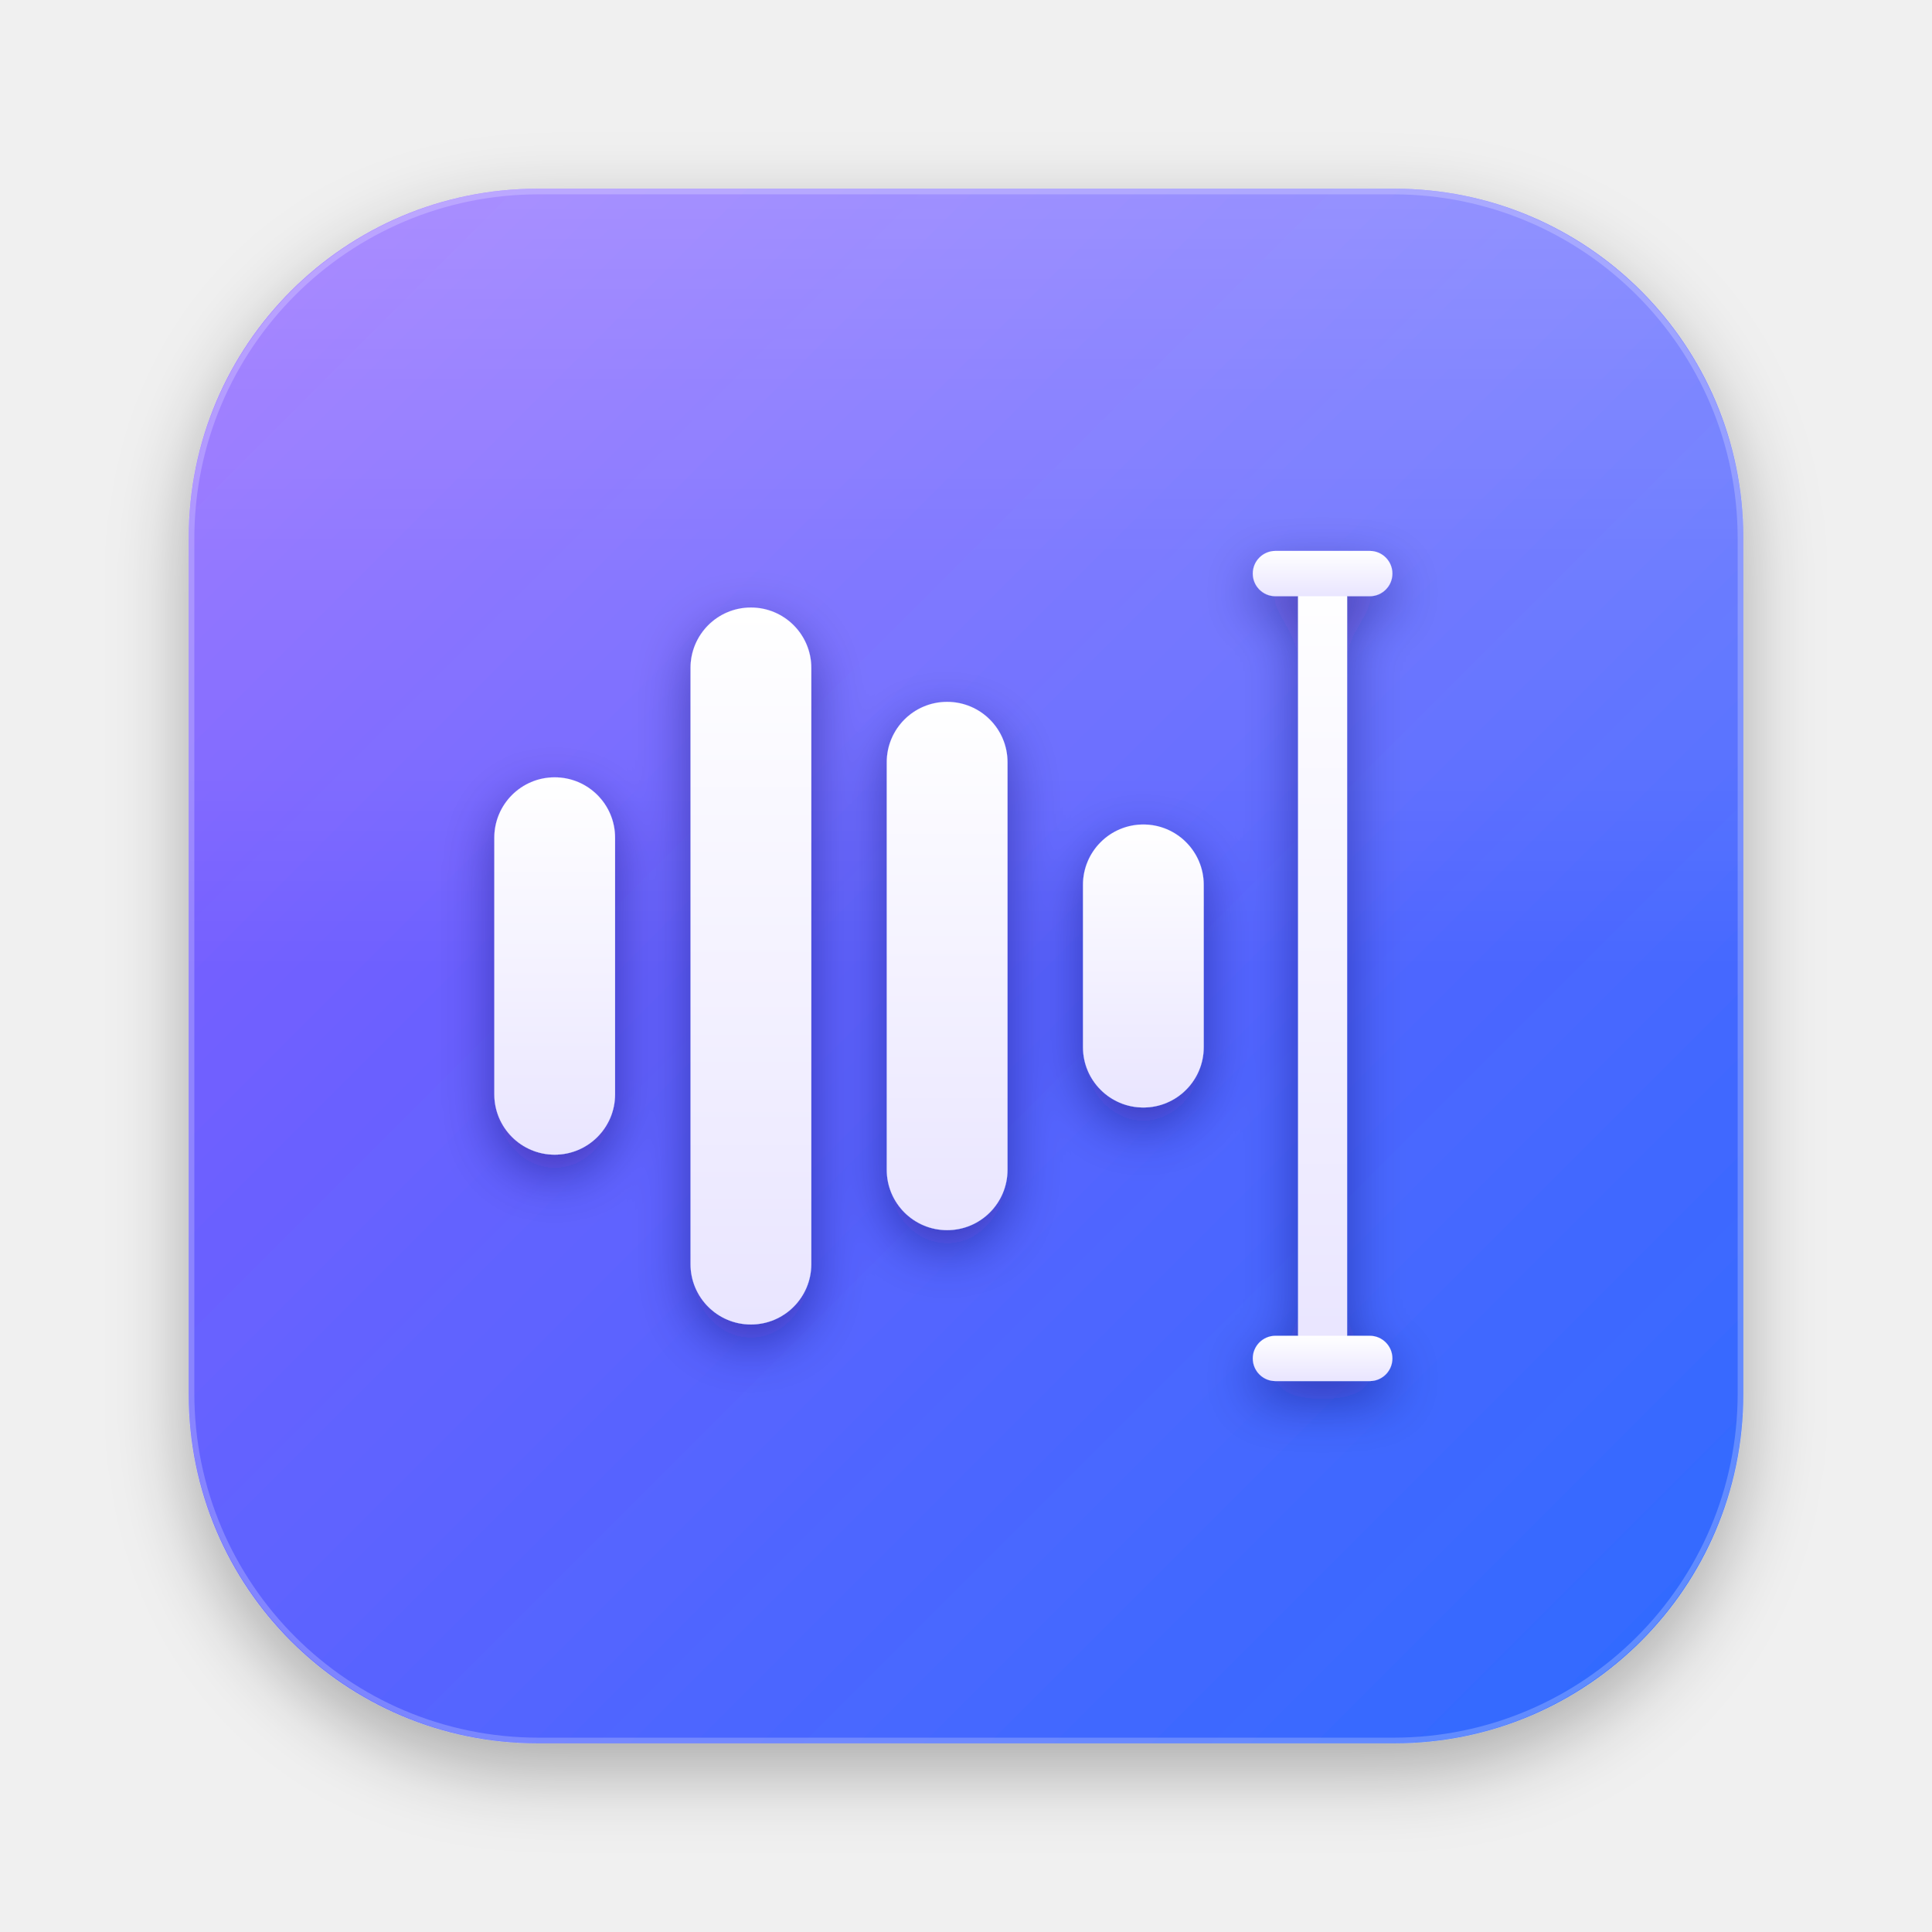
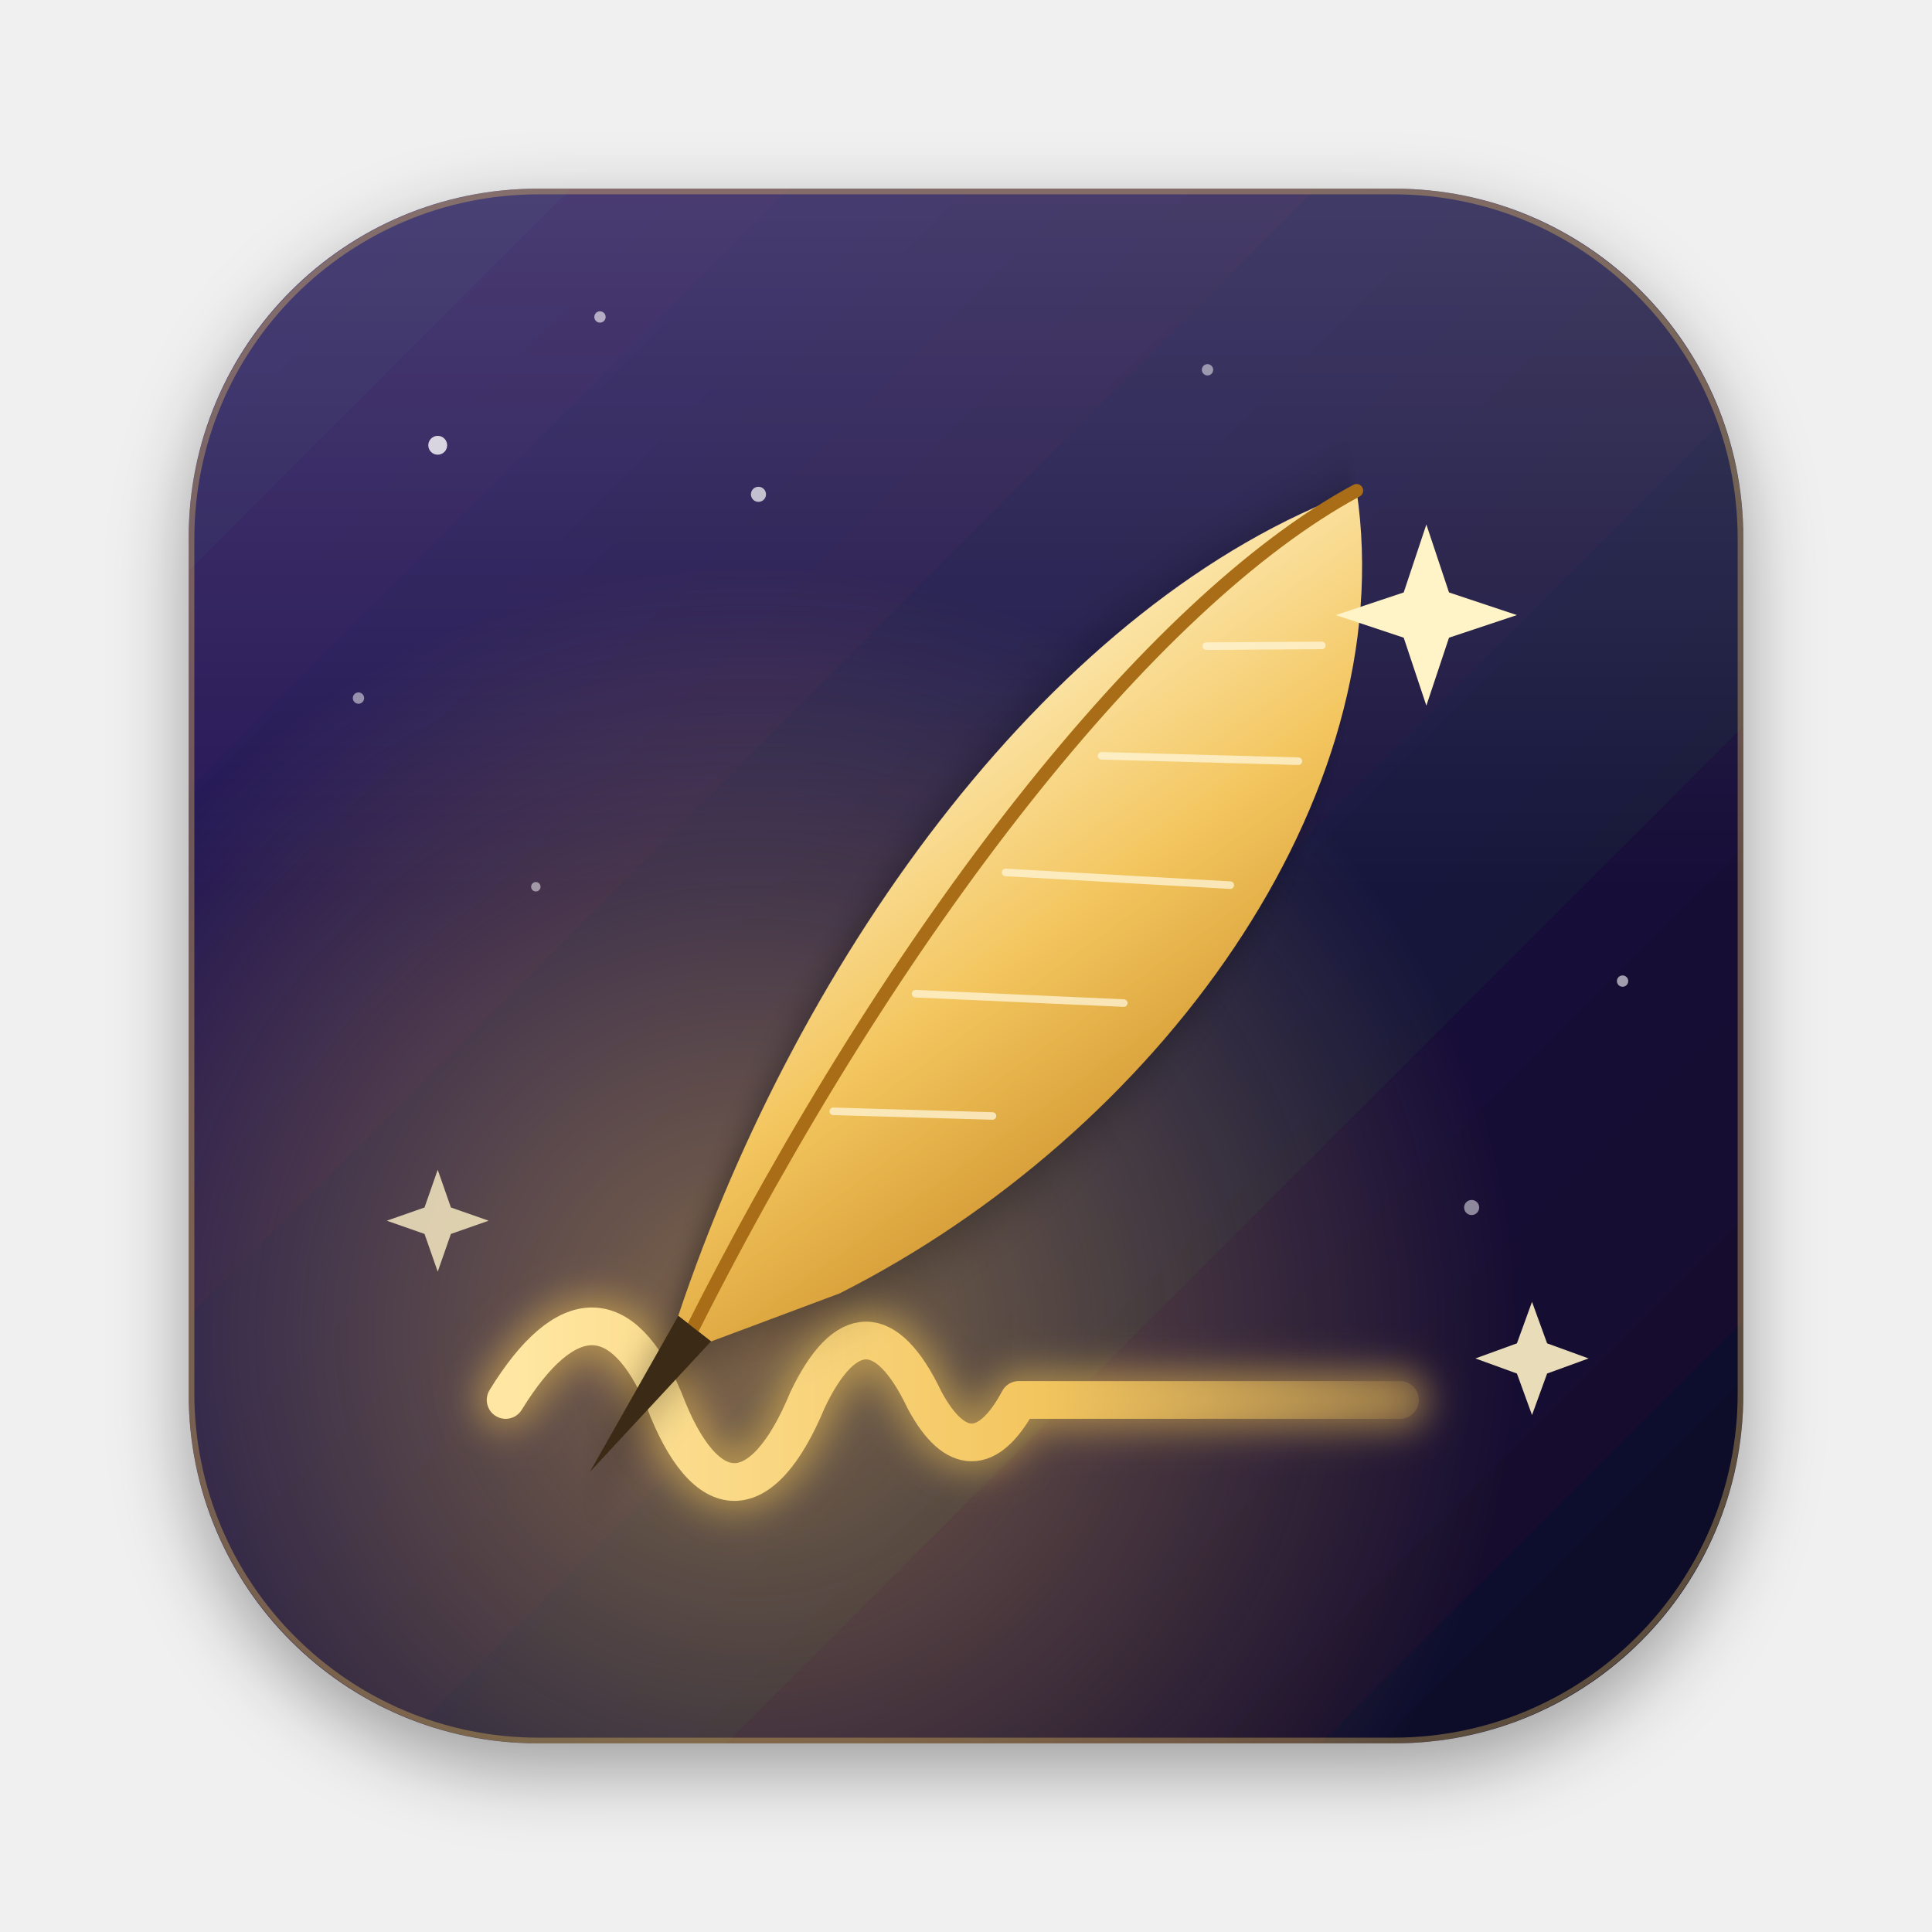
<svg xmlns="http://www.w3.org/2000/svg" viewBox="0 0 1024 1024" width="1024" height="1024">
  <defs>
-     <linearGradient id="bg0" x1="0" y1="0" x2="1" y2="1">
-       <stop offset="0" stop-color="#8B5CFF" />
-       <stop offset="1" stop-color="#2D6BFF" />
+     <linearGradient id="sky" x1="0" y1="0" x2="1" y2="1">
+       <stop offset="0" stop-color="#2A1B5E" />
+       <stop offset="0.55" stop-color="#1A1440" />
+       <stop offset="1" stop-color="#0E0B26" />
    </linearGradient>
-     <linearGradient id="gl0" x1="0" y1="0" x2="0" y2="1">
-       <stop offset="0" stop-color="#fff" stop-opacity="0.30" />
-       <stop offset="0.5" stop-color="#fff" stop-opacity="0" />
+     <radialGradient id="glow" cx="0.36" cy="0.74" r="0.5">
+       <stop offset="0" stop-color="#F6C657" stop-opacity="0.45" />
+       <stop offset="1" stop-color="#F6C657" stop-opacity="0" />
+     </radialGradient>
+     <linearGradient id="gloss" x1="0" y1="0" x2="0" y2="1">
+       <stop offset="0" stop-color="#fff" stop-opacity="0.16" />
+       <stop offset="0.45" stop-color="#fff" stop-opacity="0" />
    </linearGradient>
-     <linearGradient id="wh0" x1="0" y1="0" x2="0" y2="1">
-       <stop offset="0" stop-color="#ffffff" />
-       <stop offset="1" stop-color="#E9E5FF" />
+     <linearGradient id="feather" x1="0" y1="0" x2="1" y2="1">
+       <stop offset="0" stop-color="#FFF1C4" />
+       <stop offset="0.5" stop-color="#F3C55E" />
+       <stop offset="1" stop-color="#C98A24" />
    </linearGradient>
-     <filter id="sh0" x="-20%" y="-20%" width="140%" height="140%">
-       <feDropShadow dx="0" dy="14" stdDeviation="20" flood-color="#000" flood-opacity="0.30" />
+     <linearGradient id="trail" x1="0" y1="0" x2="1" y2="0">
+       <stop offset="0" stop-color="#FFE7A3" />
+       <stop offset="0.6" stop-color="#F3C55E" />
+       <stop offset="1" stop-color="#F3C55E" stop-opacity="0.15" />
+     </linearGradient>
+     <filter id="shadow" x="-20%" y="-20%" width="140%" height="140%">
+       <feDropShadow dx="0" dy="14" stdDeviation="20" flood-color="#000" flood-opacity="0.35" />
    </filter>
-     <filter id="ds0" x="-30%" y="-30%" width="160%" height="160%">
-       <feDropShadow dx="0" dy="10" stdDeviation="14" flood-color="#1A1060" flood-opacity="0.45" />
+     <filter id="soft" x="-30%" y="-30%" width="160%" height="160%">
+       <feDropShadow dx="0" dy="8" stdDeviation="12" flood-color="#000" flood-opacity="0.35" />
    </filter>
+     <filter id="bloom" x="-50%" y="-50%" width="200%" height="200%">
+       <feGaussianBlur stdDeviation="10" />
+     </filter>
+     <clipPath id="tile">
+       <rect x="100" y="100" width="824" height="824" rx="185" />
+     </clipPath>
  </defs>
-   <rect x="100" y="100" width="824" height="824" rx="185" fill="url(#bg0)" filter="url(#sh0)" />
-   <rect x="100" y="100" width="824" height="824" rx="185" fill="url(#gl0)" />
-   <rect x="101.5" y="101.5" width="821" height="821" rx="184" fill="none" stroke="#fff" stroke-opacity="0.22" stroke-width="3" />
-   <g filter="url(#ds0)">
-     <rect x="262" y="412.0" width="64" height="200" rx="32.0" fill="url(#wh0)" />
-     <rect x="366" y="322.0" width="64" height="380" rx="32.0" fill="url(#wh0)" />
-     <rect x="470" y="372.0" width="64" height="280" rx="32.0" fill="url(#wh0)" />
-     <rect x="574" y="437.0" width="64" height="150" rx="32.0" fill="url(#wh0)" />
-     <rect x="688" y="302" width="26" height="420" rx="13" fill="url(#wh0)" />
-     <rect x="664" y="292" width="74" height="24" rx="12" fill="url(#wh0)" />
-     <rect x="664" y="708" width="74" height="24" rx="12" fill="url(#wh0)" />
+   <rect x="100" y="100" width="824" height="824" rx="185" fill="url(#sky)" filter="url(#shadow)" />
+   <g clip-path="url(#tile)">
+     <rect x="100" y="100" width="824" height="824" fill="url(#glow)" />
+     <g fill="#FFFFFF">
+       <circle cx="232" cy="236" r="5" opacity="0.8" />
+       <circle cx="318" cy="168" r="3" opacity="0.6" />
+       <circle cx="402" cy="262" r="4" opacity="0.7" />
+       <circle cx="190" cy="370" r="3" opacity="0.5" />
+       <circle cx="780" cy="640" r="4" opacity="0.5" />
+       <circle cx="860" cy="520" r="3" opacity="0.6" />
+       <circle cx="284" cy="470" r="2.5" opacity="0.5" />
+       <circle cx="640" cy="196" r="3" opacity="0.5" />
+     </g>
+     <rect x="100" y="100" width="824" height="824" fill="url(#gloss)" />
+   </g>
+   <rect x="101.5" y="101.5" width="821" height="821" rx="184" fill="none" stroke="#F3C55E" stroke-opacity="0.35" stroke-width="3" />
+   <path d="M268 742 C 300 690, 330 690, 352 742 C 374 800, 404 800, 428 742 C 448 700, 470 700, 490 742 C 506 772, 524 772, 540 742 L 742 742" fill="none" stroke="#F6C657" stroke-width="30" stroke-linecap="round" stroke-linejoin="round" opacity="0.55" filter="url(#bloom)" />
+   <path d="M268 742 C 300 690, 330 690, 352 742 C 374 800, 404 800, 428 742 C 448 700, 470 700, 490 742 C 506 772, 524 772, 540 742 L 742 742" fill="none" stroke="url(#trail)" stroke-width="20" stroke-linecap="round" stroke-linejoin="round" />
+   <g transform="rotate(38 512 512)" filter="url(#soft)">
+     <path d="M520 186 C 640 300, 646 520, 566 690 L 528 752 L 506 752 C 438 560, 430 330, 520 186 Z" fill="url(#feather)" />
+     <path d="M520 186 C 470 300, 470 520, 516 752" fill="none" stroke="#A86D14" stroke-width="7" stroke-linecap="round" />
+     <g stroke="#FFF6D8" stroke-width="4" stroke-linecap="round" opacity="0.75">
+       <line x1="508" y1="300" x2="556" y2="262" />
+       <line x1="500" y1="380" x2="584" y2="318" />
+       <line x1="498" y1="460" x2="596" y2="392" />
+       <line x1="500" y1="540" x2="590" y2="476" />
+       <line x1="504" y1="616" x2="572" y2="566" />
+     </g>
+     <path d="M506 752 L 528 752 L 520 846 Z" fill="#3A2A12" />
+   </g>
+   <g fill="#FFF3C8">
+     <path d="M756 278 L 768 314 L 804 326 L 768 338 L 756 374 L 744 338 L 708 326 L 744 314Z" />
+     <path d="M812 690 L 820 712 L 842 720 L 820 728 L 812 750 L 804 728 L 782 720 L 804 712Z" opacity="0.9" />
+     <path d="M232 620 L 239 640 L 259 647 L 239 654 L 232 674 L 225 654 L 205 647 L 225 640Z" opacity="0.8" />
  </g>
</svg>
